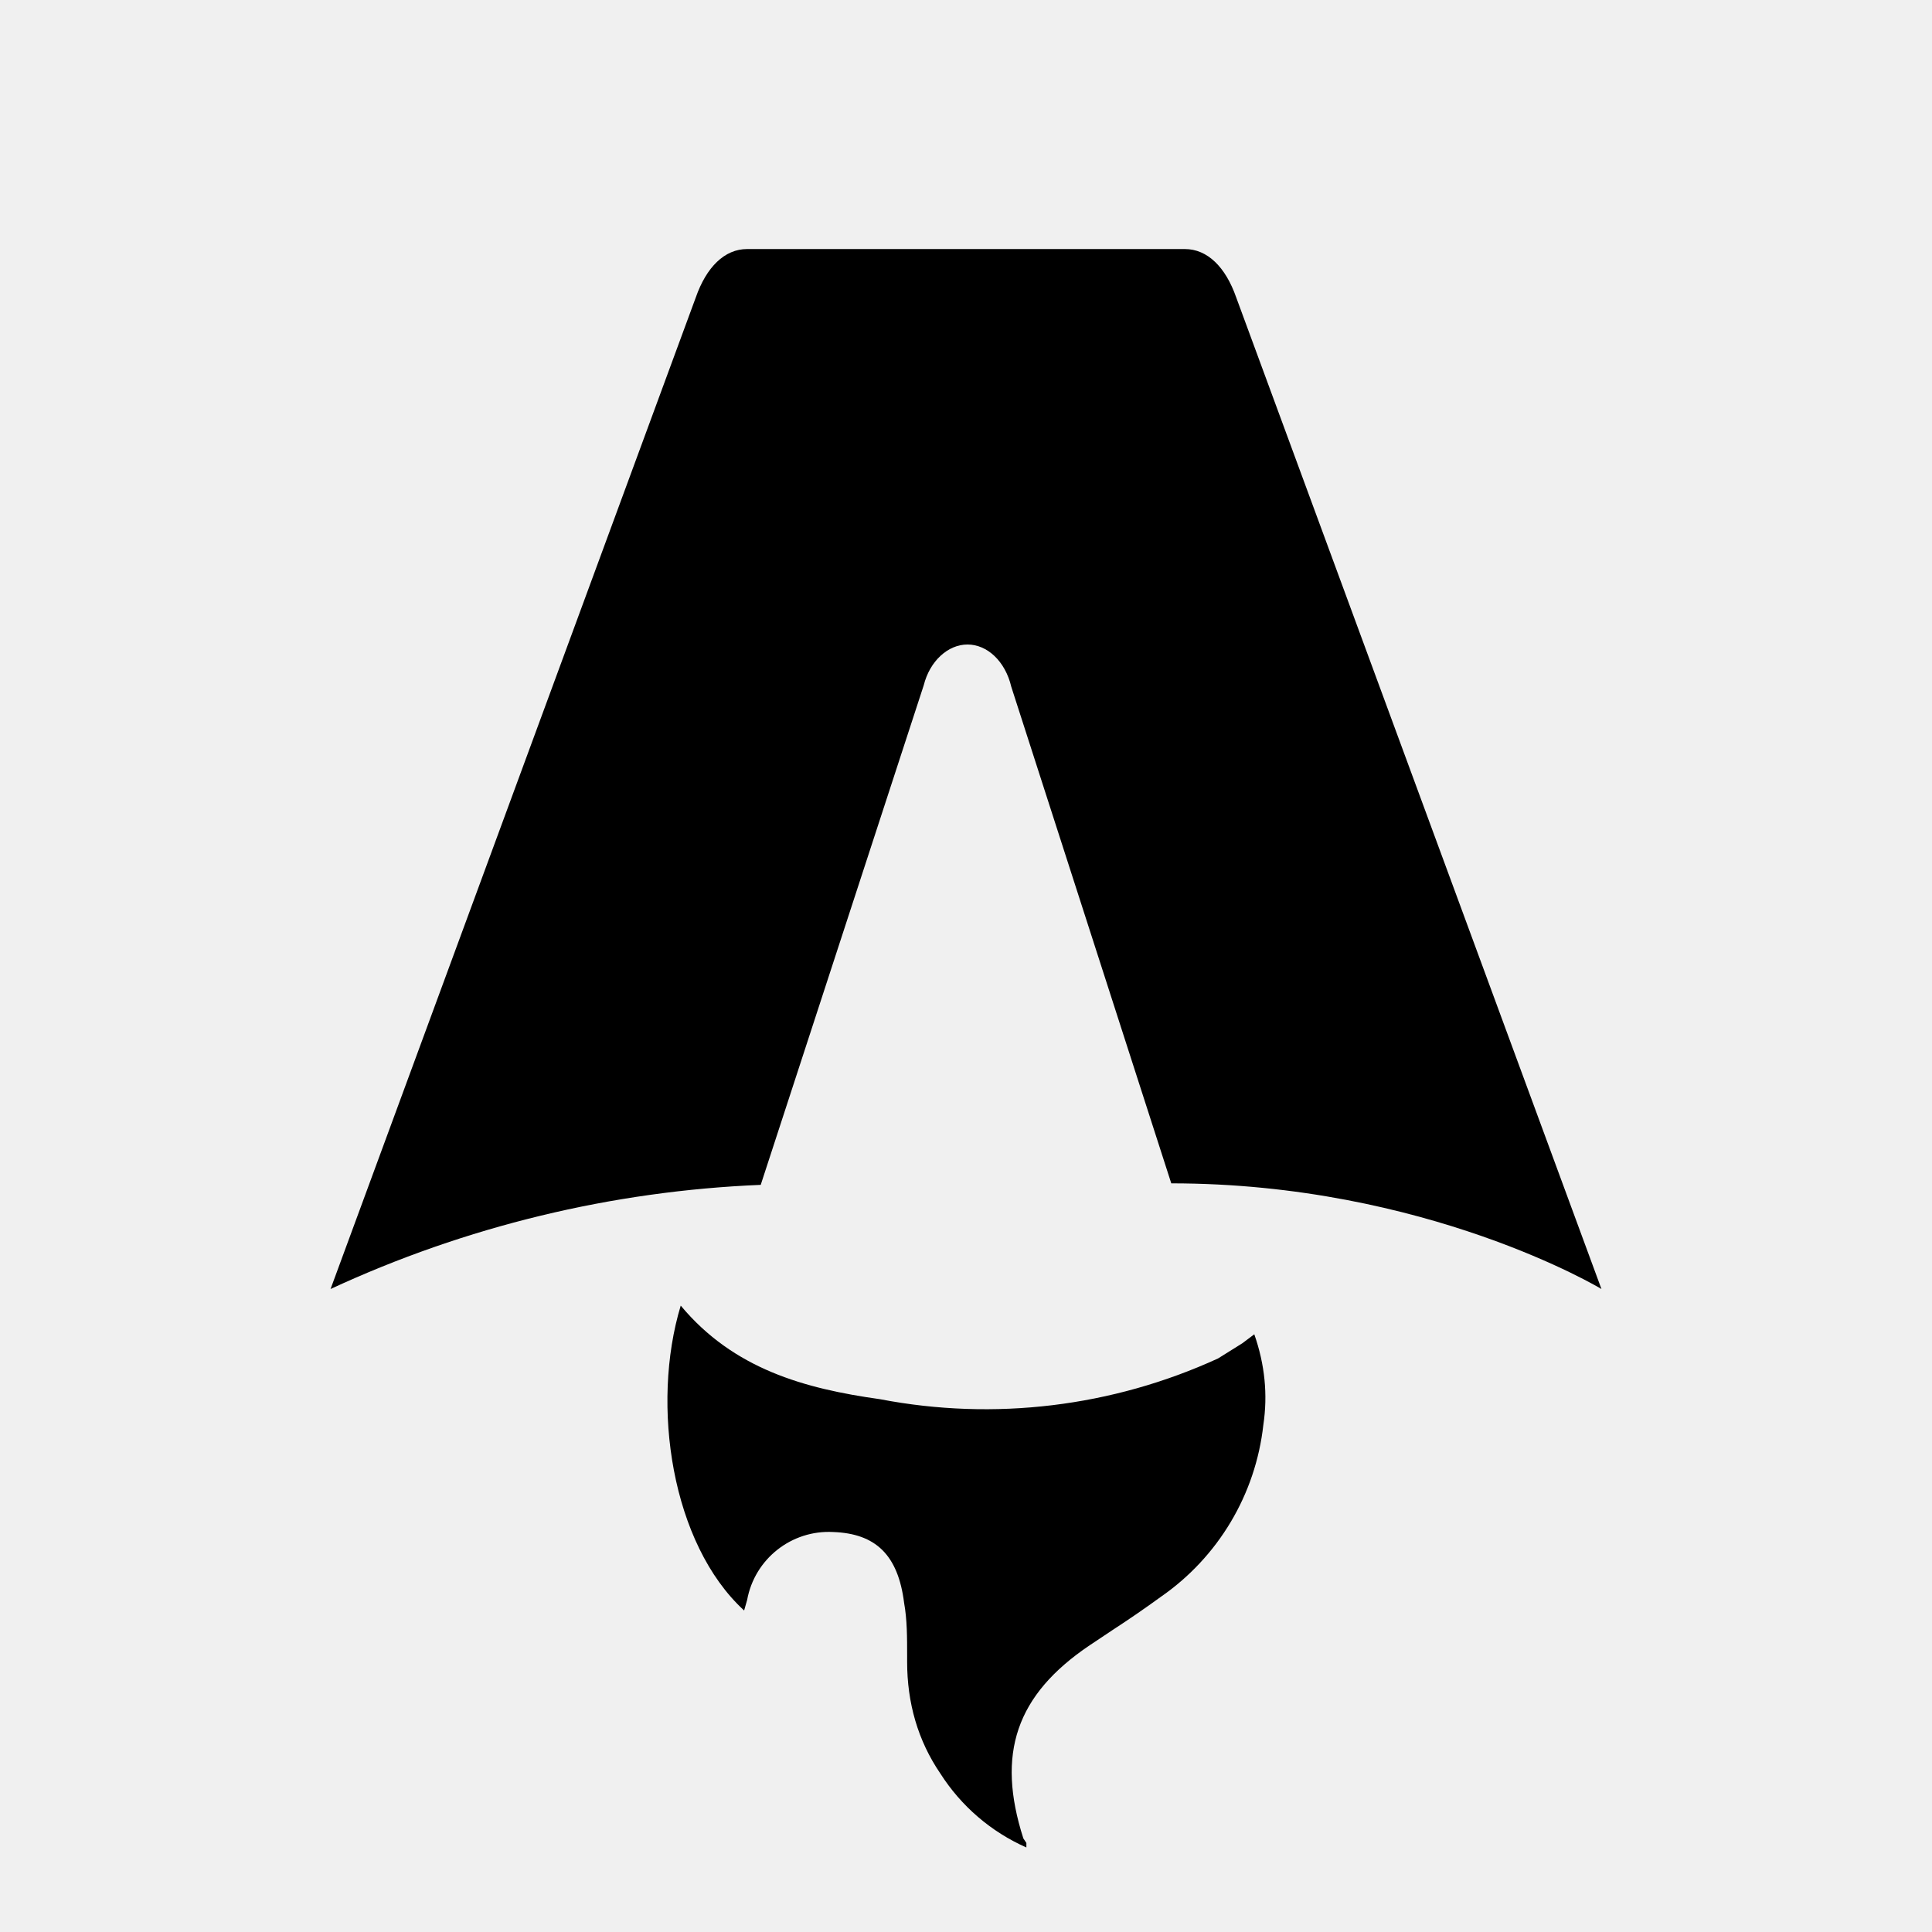
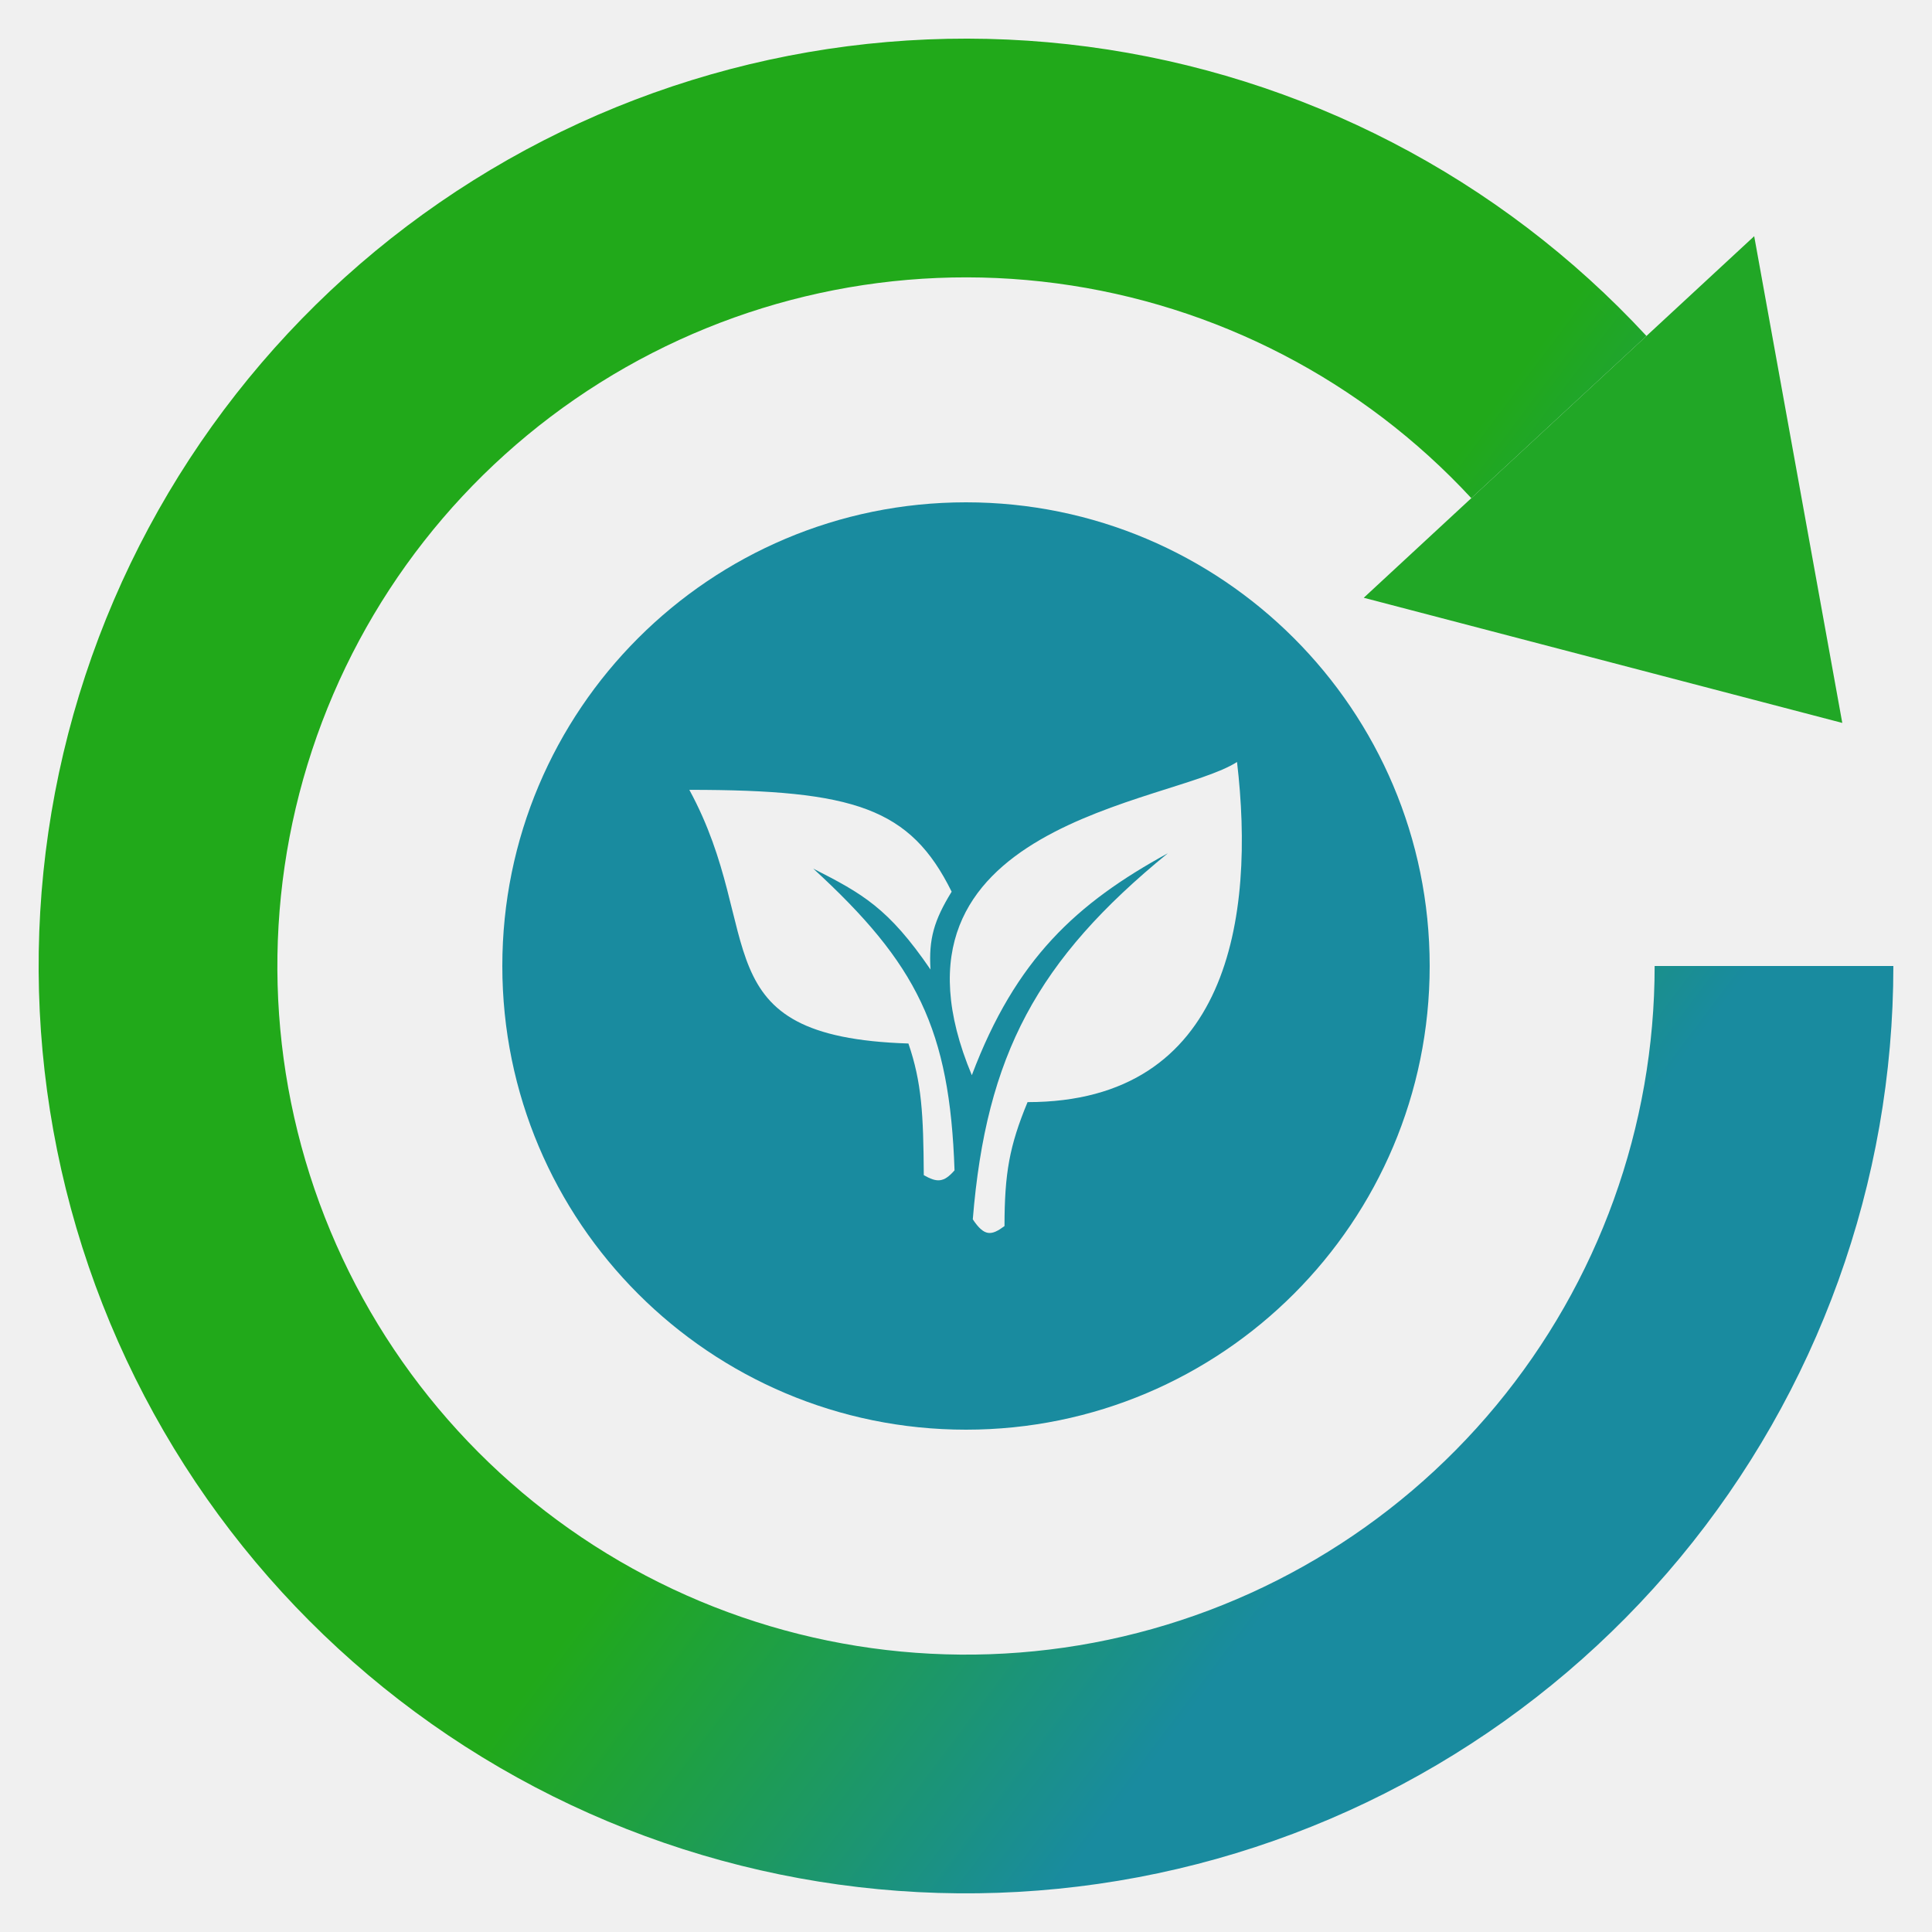
- <svg xmlns="http://www.w3.org/2000/svg" fill="none" viewBox="0 0 128 128">
-   <path d="M50.4 78.5a75.1 75.1 0 0 0-28.5 6.9l24.2-65.7c.7-2 1.9-3.2 3.4-3.2h29c1.5 0 2.7 1.2 3.4 3.2l24.2 65.7s-11.6-7-28.5-7L67 45.5c-.4-1.7-1.6-2.8-2.9-2.8-1.3 0-2.5 1.1-2.9 2.7L50.4 78.5Zm-1.1 28.2Zm-4.2-20.2c-2 6.6-.6 15.8 4.2 20.2a17.5 17.5 0 0 1 .2-.7 5.5 5.5 0 0 1 5.7-4.5c2.8.1 4.3 1.5 4.7 4.7.2 1.1.2 2.3.2 3.5v.4c0 2.7.7 5.2 2.2 7.4a13 13 0 0 0 5.7 4.9v-.3l-.2-.3c-1.8-5.6-.5-9.5 4.4-12.8l1.5-1a73 73 0 0 0 3.2-2.2 16 16 0 0 0 6.8-11.4c.3-2 .1-4-.6-6l-.8.6-1.6 1a37 37 0 0 1-22.4 2.7c-5-.7-9.7-2-13.2-6.2Z" />
-   <style>
-         path { fill: #000; }
-         @media (prefers-color-scheme: dark) {
-             path { fill: #FFF; }
-         }
-     </style>
+ <svg xmlns="http://www.w3.org/2000/svg" width="1250" height="1250" viewBox="0 0 1250 1250" fill="none">
+   <g clip-path="url(#clip0_72_98)">
+     <path d="M1065.27 217.373C970.293 114.787 842.471 48.587 703.881 30.208C565.29 11.828 424.631 42.422 306.195 116.705C187.759 190.989 98.981 304.299 55.191 437.069C11.402 569.838 15.351 713.731 66.356 843.899C117.361 974.067 212.22 1082.34 334.552 1150.01C456.884 1217.69 599.009 1240.52 736.383 1214.57C873.757 1188.62 997.756 1115.51 1086.97 1007.87C1176.18 900.225 1225 764.81 1225 625.005L1070.55 625.004C1070.55 728.819 1034.29 829.376 968.046 909.308C901.8 989.24 809.722 1043.53 707.711 1062.8C605.7 1082.07 500.161 1065.12 409.32 1014.86C318.479 964.609 248.039 884.209 210.164 787.55C172.288 690.89 169.356 584.038 201.873 485.447C234.39 386.855 300.315 302.713 388.263 247.552C476.211 192.391 580.661 169.672 683.575 183.321C786.489 196.969 881.407 246.127 951.937 322.306L1065.27 217.373Z" fill="url(#paint0_linear_72_98)" />
+     <path d="M1191.95 467.728L882.337 386.751L1134.96 152.818L1191.95 467.728Z" fill="#21A726" />
+     <path d="M625 325C790.685 325 925 459.315 925 625C925 790.685 790.685 925 625 925C459.315 925 325 790.685 325 625C325 459.315 459.315 325 625 325ZM800.35 493C758.076 520.353 560.386 532.165 628.77 695.663C657.185 620.386 696.532 584.385 755.59 552.059C671.043 621.064 638.044 682.574 629.392 788.913C636.88 800.168 641.457 799.546 649.906 793.265C649.948 759.054 653.098 741.41 664.826 713.07C795.376 713.07 812.161 593.088 800.35 493ZM446 511.028C496.355 603.657 452.217 670.797 587.74 675.148C596.372 700.333 597.434 720.879 597.687 760.316C606.068 765.085 610.519 765.354 617.58 757.208C614.472 665.823 593.285 623.555 526.195 562.005C557.9 578.168 574.8 587.446 602.038 627.28C600.795 607.387 604.381 595.359 615.715 576.925C588.983 522.84 552.926 511.028 446 511.028Z" fill="#198B9F" />
+   </g>
+   <defs>
+     <linearGradient id="paint0_linear_72_98" x1="177.686" y1="-166.687" x2="1384.09" y2="742.687" gradientUnits="userSpaceOnUse">
+       <stop offset="0.588" stop-color="#21A91A" />
+       <stop offset="0.821" stop-color="#198B9F" />
+     </linearGradient>
+     <clipPath id="clip0_72_98">
+       <rect width="1250" height="1250" fill="white" />
+     </clipPath>
+   </defs>
</svg>
